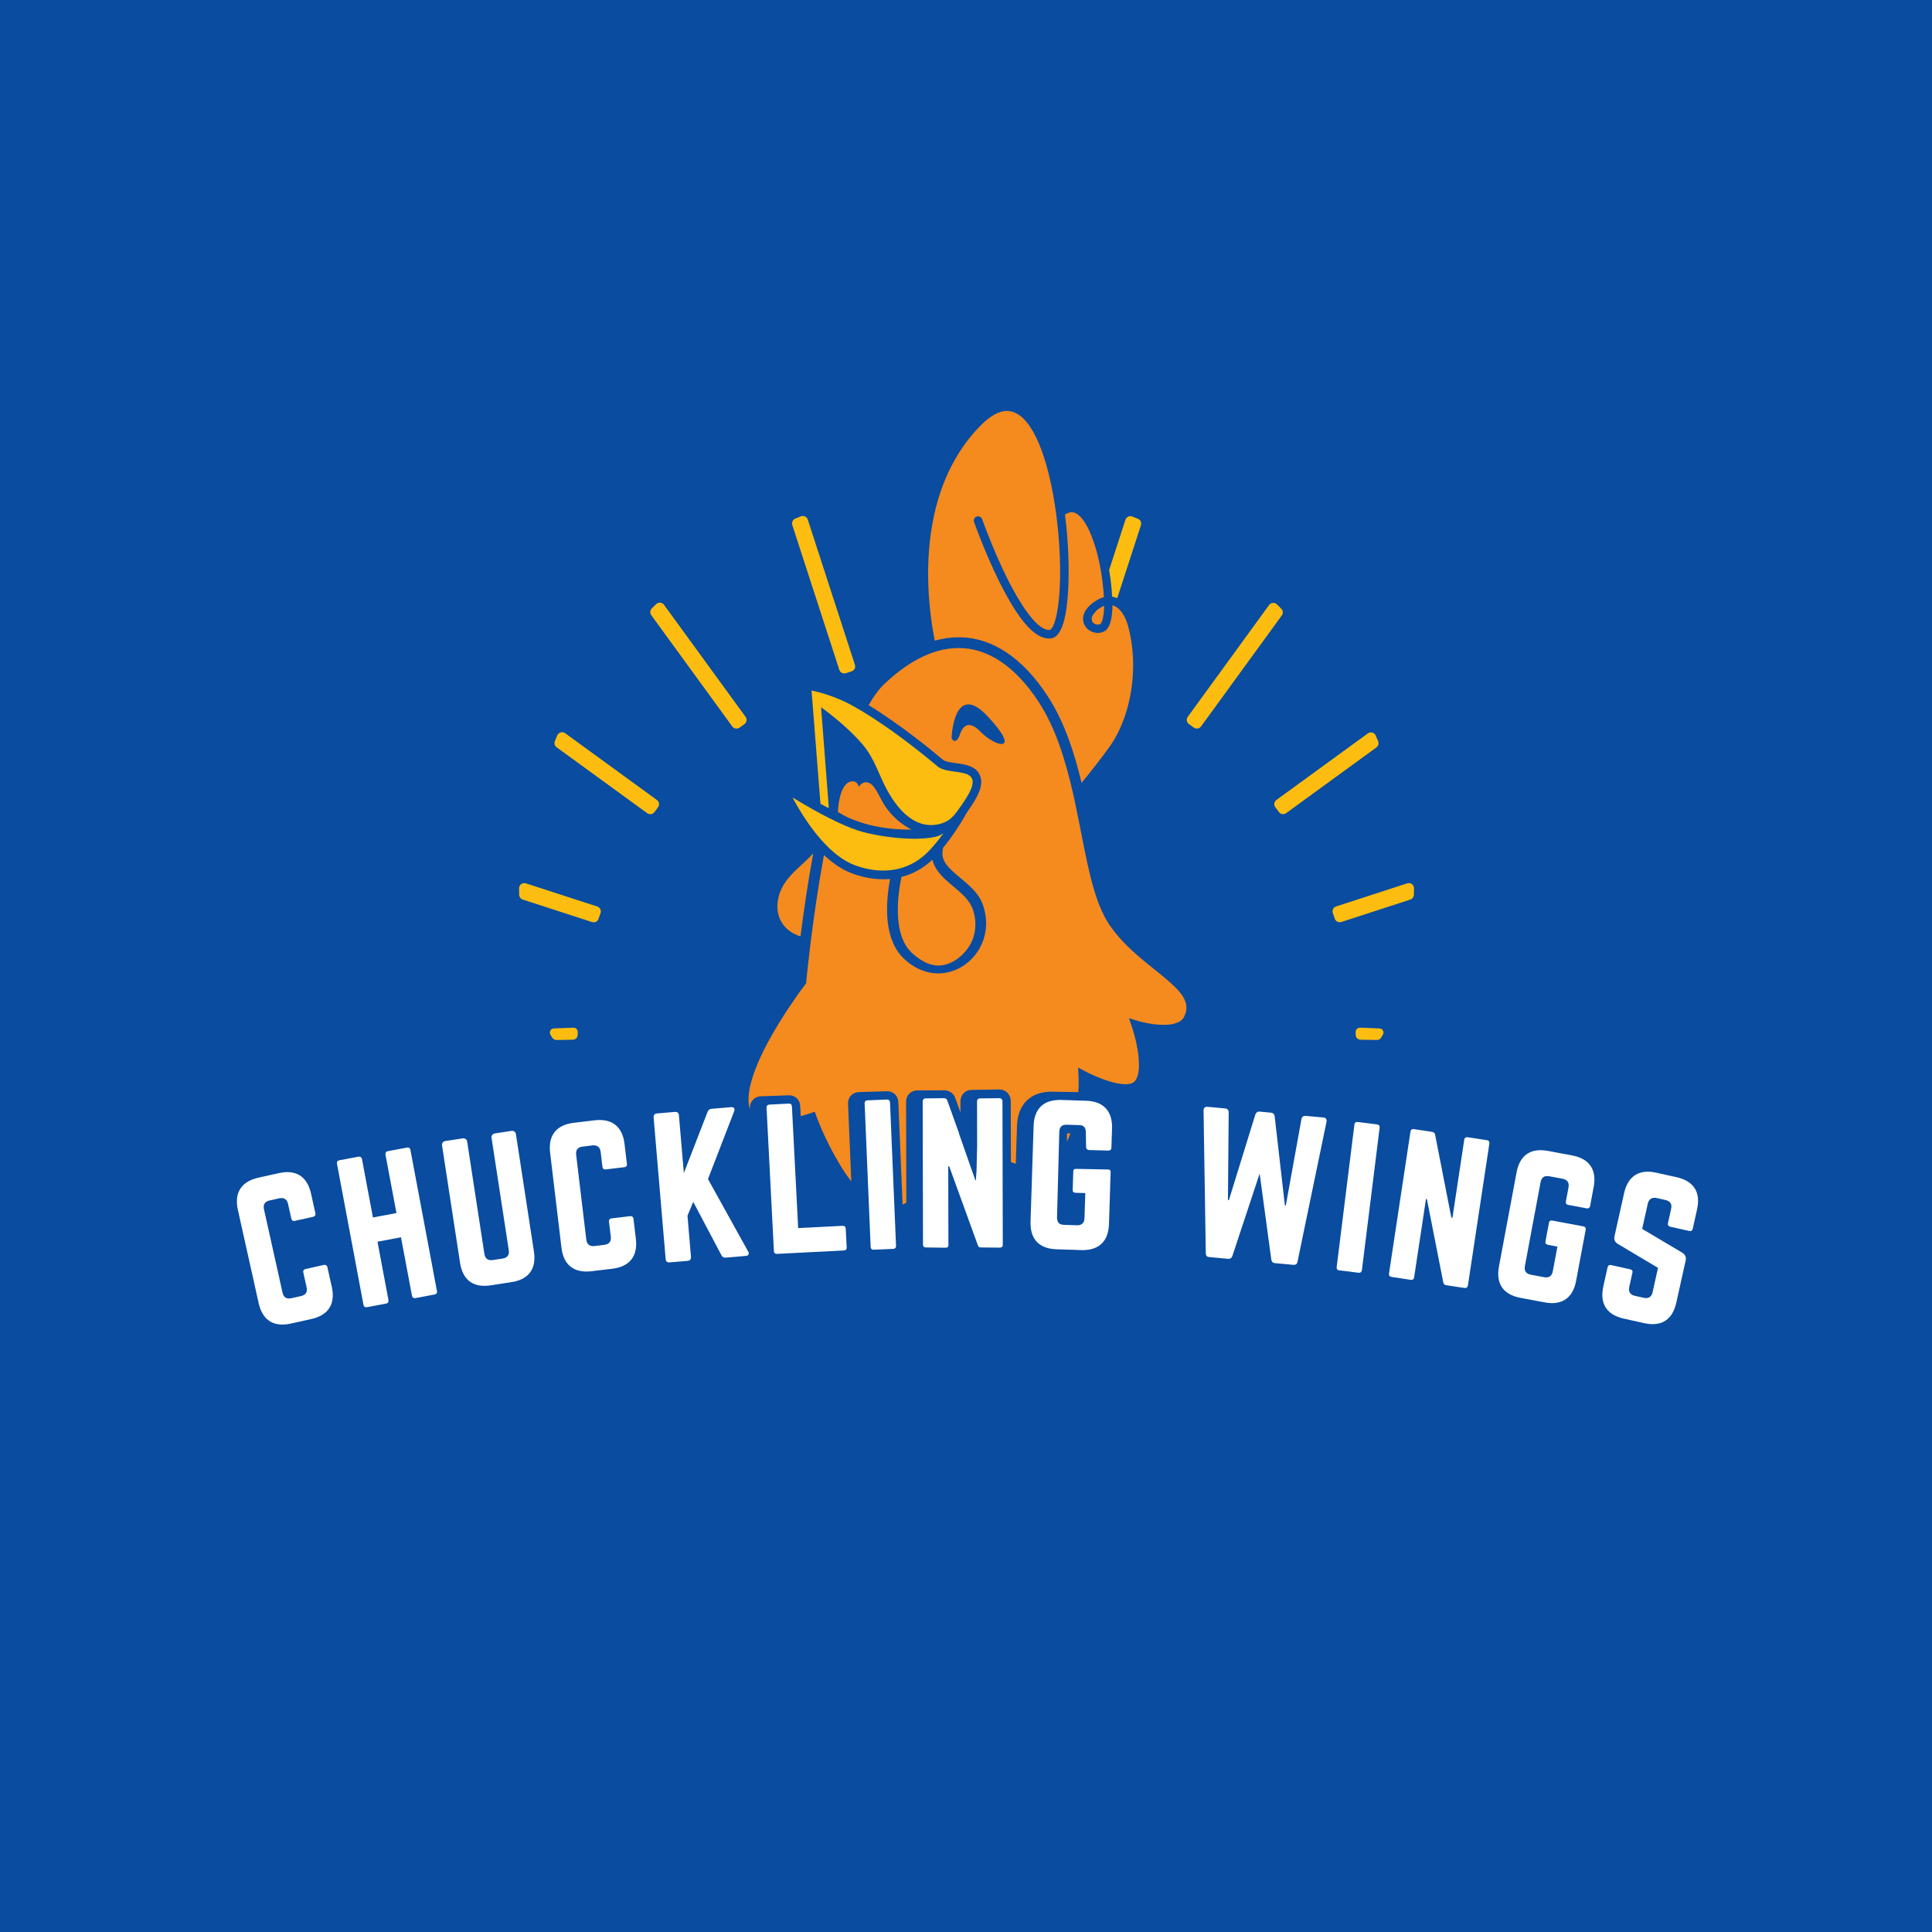
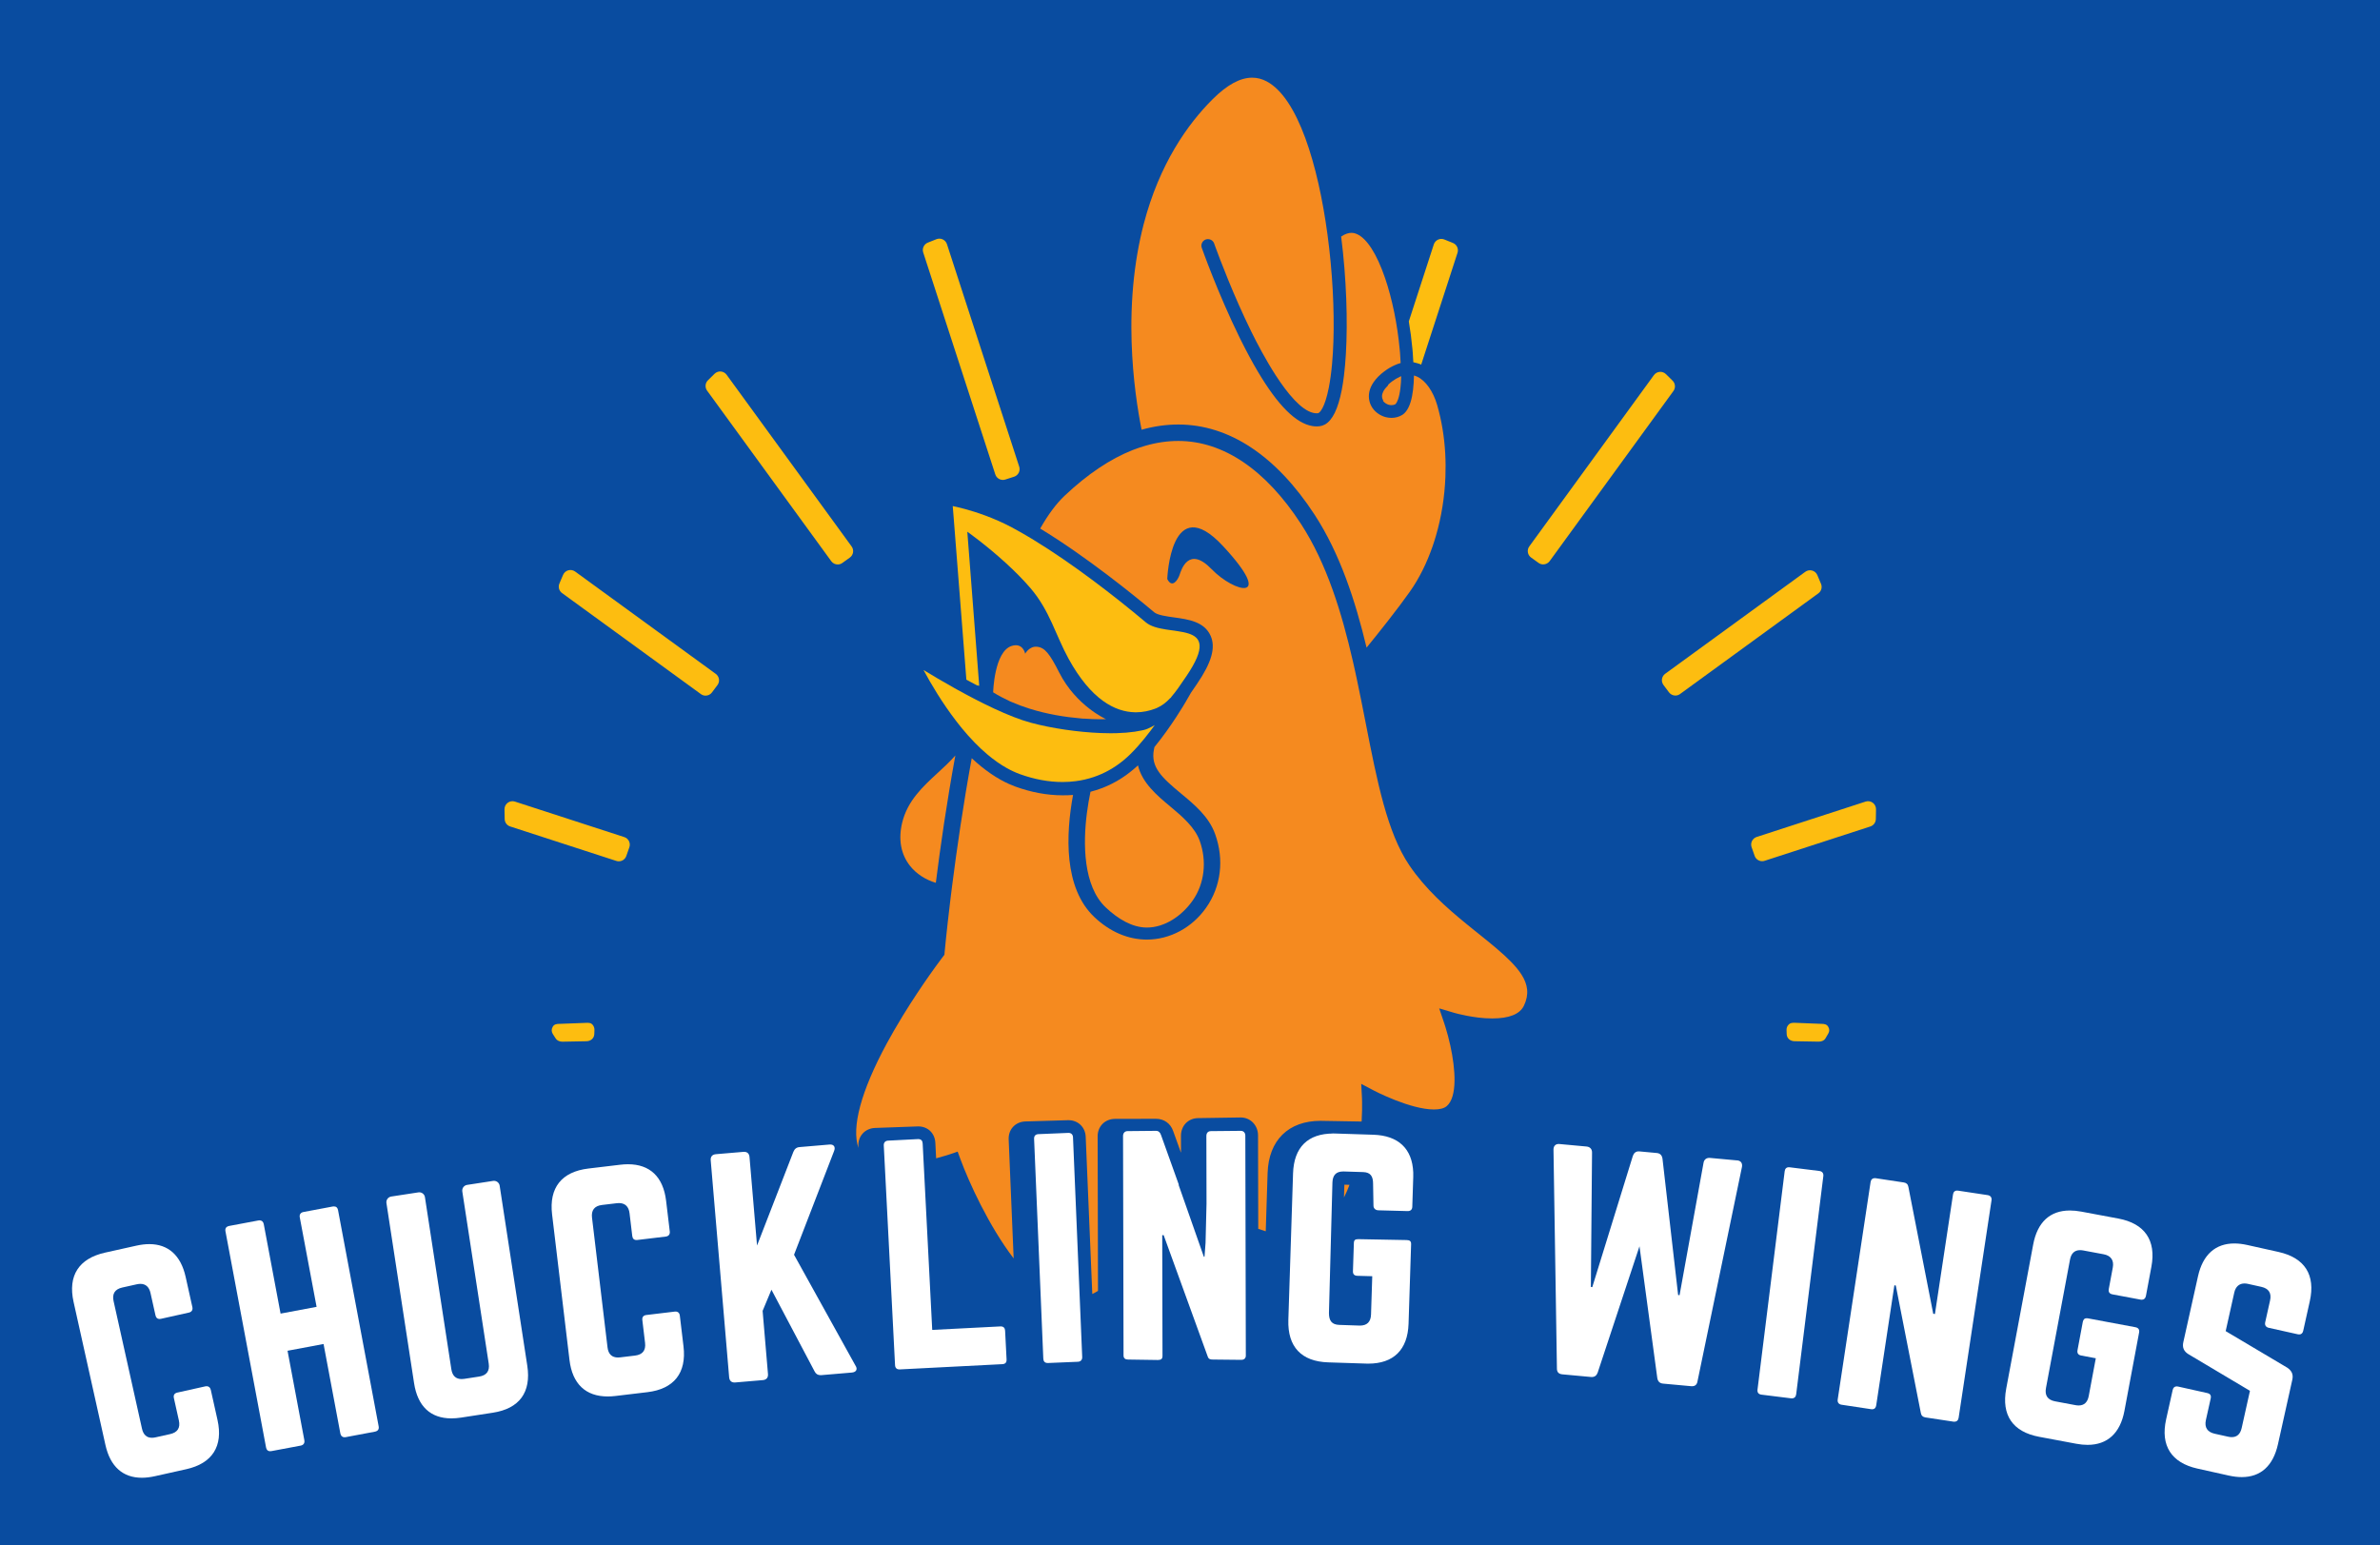
- <svg xmlns="http://www.w3.org/2000/svg" viewBox="0 0 1984.25 1984.25">
+ <svg xmlns="http://www.w3.org/2000/svg" viewBox="195 370 1595 1035">
  <defs>
    <style>
      .cls-1 {
        fill: #f58a1f;
      }

      .cls-1, .cls-2, .cls-3, .cls-4 {
        stroke-width: 0px;
      }

      .cls-2 {
        fill: #094ca0;
      }

      .cls-3 {
        fill: #fff;
      }

      .cls-4 {
        fill: #fdbd10;
      }
    </style>
  </defs>
  <g id="Layer_3" data-name="Layer 3">
    <rect class="cls-2" x="-63" y="-63" width="2106" height="2115" />
  </g>
  <g id="Layer_1" data-name="Layer 1">
    <path class="cls-1" d="m1123.63,640.33c.69.45,1.4.77,2.1.96.6.16,1.2.24,1.8.24.7,0,1.72-.12,2.65-.67.05-.05.11-.1.15-.15,0,0,.07-.07.21-.25.62-.79,2.15-3.38,2.98-10.37.28-2.38.46-5.05.52-7.95-.31.12-.63.26-.97.41-1.78.8-3.46,1.8-5.15,3.06-.95.71-1.78,1.42-2.55,2.14l-.19.58c-1.42,1.39-2.51,2.77-3.17,4.09-1.07,2.15-1.1,4.15-.05,5.84l-.12.37c.43.63,1.03,1.2,1.78,1.69Z" />
    <path class="cls-1" d="m822.16,961.67c2.94-23.37,7.24-53.52,13.09-85.34-3.65,4.15-7.76,7.94-11.83,11.68-9.98,9.19-20.29,18.69-23.83,33.45-2.67,11.11-.85,21.08,5.25,28.82,4.24,5.37,10.43,9.36,17.32,11.39Z" />
    <path class="cls-1" d="m960.08,658c8.22-2.32,16.42-3.49,24.58-3.49,34.01,0,65.61,20.92,91.39,60.51,17,26.11,27.23,57.54,34.79,89.02,8.8-10.81,20.78-25.86,29.01-37.51,6.27-8.89,11.37-19.23,15.24-30.41.81-2.33,1.55-4.69,2.25-7.09,3.65-12.54,5.8-25.93,6.32-39.38.2-5.23.18-10.47-.11-15.68-.62-11.15-2.4-22.13-5.4-32.48-2.69-9.26-7.71-16.36-13.34-19.01-.45-.21-.91-.41-1.37-.56-.28-.09-.56-.18-.85-.25-.05,3.26-.23,6.45-.59,9.45-.72,6.12-2.18,11.38-4.75,14.64-.29.36-.58.71-.9,1.02-.5.49-1.03.95-1.6,1.3-2.19,1.35-4.69,1.99-7.21,1.99-1.34,0-2.68-.18-3.98-.52-1.61-.43-3.16-1.13-4.57-2.06-1.62-1.05-3.07-2.4-4.19-4.05-.95-1.4-1.68-3-2.08-4.75-.86-3.73-.24-8.12,2.9-12.66,1.66-2.4,4.01-4.84,7.22-7.23,2.37-1.76,4.62-3.04,6.77-4.01,1.4-.63,2.76-1.14,4.06-1.49-.09-2.09-.23-4.31-.41-6.67-.06-.79-.15-1.59-.22-2.38-1.5-16.57-5.02-33.9-9.82-47.91-5.55-16.23-12.3-26.72-19.03-29.53-.62-.26-1.79-.75-3.46-.75-1.77,0-4.09.54-6.93,2.48,3.57,28.25,4.47,56.69,3.16,78.84-.31,5.13-.73,9.93-1.26,14.3-.43,3.52-.94,6.79-1.51,9.72-2.5,12.72-6.23,20.36-11.34,23.14-1.16.63-2.4,1.01-3.69,1.15-.58.06-1.16.09-1.74.09-.96,0-1.93-.08-2.91-.24-11.05-1.79-23.14-13.87-36.59-36.59-3.57-6.02-7.23-12.8-10.99-20.33-.41-.82-.82-1.62-1.22-2.45-14.5-29.47-25.21-59.75-25.32-60.05-.81-2.3.4-4.81,2.69-5.62.4-.14.81-.2,1.21-.22.09,0,.17,0,.26,0,1.81,0,3.51,1.11,4.14,2.92.01.03.14.4.37,1.03.12.35.28.78.47,1.3,2.77,7.58,12.12,32.49,24.1,56.82,3.62,7.36,9.64,18.92,16.53,29.52,7.87,12.09,16.89,22.91,24.81,24.81.83.2,1.64.31,2.44.31.28,0,.56-.01.83-.04,1.12-.11,4.6-3.43,7.3-17.22.92-4.71,1.65-10.09,2.18-16,.41-4.6.7-9.52.88-14.69.72-21.35-.6-46.97-3.98-72.01-6.31-46.67-19.8-91.31-40.66-102.44-3.15-1.68-6.41-2.53-9.8-2.53-8.06,0-16.83,4.8-26.53,14.47-16.65,16.61-35.6,43.19-46.17,83.69-1.63,6.27-3.05,12.87-4.25,19.82-2.34,13.6-3.77,28.52-3.98,44.9-.02,1.62-.03,3.22-.02,4.81,0,3.11.06,6.18.15,9.19.76,25.34,4.21,46.61,6.71,59.1Z" />
    <path class="cls-1" d="m1099.39,1164.09l-3.43-.11-.27,8.58c1.39-2.73,2.62-5.57,3.71-8.48Z" />
    <path class="cls-1" d="m1172.56,1049.59c2.89.7,7.7,1.75,13.17,2.4,2.97.35,6.14.58,9.3.58,11.38,0,18.53-2.87,21.24-8.53,3.61-7.53,2.72-14.13-1.65-20.95-1.78-2.78-4.14-5.6-7.02-8.54-5.51-5.65-12.92-11.72-21.75-18.79-.95-.76-1.91-1.53-2.87-2.3-1.7-1.37-3.43-2.76-5.16-4.17-13.45-10.98-27.55-23.47-38.3-39.31-14.86-21.91-21.55-56-29.29-95.47-1.85-9.42-3.75-19.11-5.83-28.88-.38-1.81-.77-3.63-1.17-5.44-.49-2.25-1-4.5-1.51-6.76-7.51-32.81-17.57-65.78-34.9-92.39-23.64-36.31-52.06-55.51-82.17-55.51-7.32,0-14.72,1.09-22.18,3.25-1.4.4-2.81.84-4.21,1.32-1.38.47-2.77.98-4.15,1.52-15.05,5.93-30.31,16.16-45.64,30.63-5.8,5.48-11.25,12.96-16.36,21.99,31.32,19.07,62.98,44.82,76.42,56.12,2.27,1.91,8.46,2.77,13.42,3.45,9.44,1.31,20.14,2.79,24.37,12.31,3.5,7.88.7,17.8-9.08,32.17l-.69,1.01c-1.17,1.73-2.29,3.37-3.38,4.94l-3.68,6.36c-.52.9-9.36,16.07-20.83,30.1-.12.56-.23,1.12-.35,1.71-2.29,11.75,5.38,18.79,18.06,29.32,9.21,7.63,18.73,15.53,22.96,27.24,6.18,17.11,3.99,35.14-6.02,49.38-9.37,13.35-24.22,21.37-39.73,21.37h0c-12.63,0-24.8-5.26-35.2-15.1-20.58-19.5-19.15-55.25-14.26-81.84-2.3.2-4.64.24-7.01.24-10.38,0-21.04-2-31.7-5.87-1.46-.53-2.9-1.14-4.34-1.78-2.01-.9-4-1.92-5.96-3.03-2.08-1.18-4.12-2.46-6.12-3.84-4.45-3.04-8.71-6.55-12.77-10.34-5.8,31.64-10.11,61.74-13.07,85.01-.24,1.88-.47,3.72-.7,5.51-.23,1.89-.46,3.72-.67,5.49-2.48,20.51-3.68,33.57-3.73,34.13l-.14,1.6-.98,1.27c-.06.08-1.93,2.52-4.95,6.7-1.14,1.58-2.44,3.4-3.89,5.45-4.96,7.06-11.48,16.69-18.14,27.57-1.93,3.16-3.88,6.42-5.8,9.76-1.66,2.88-3.31,5.81-4.91,8.78-17.25,31.92-23.72,56.18-18.93,69.94l-.06-1.21c-.17-3.2.86-6.2,2.88-8.45,2.03-2.25,4.91-3.57,8.11-3.74l28.43-1.02c.24-.01.48-.02.71-.02,6.42,0,11.13,4.53,11.46,11.01l.53,10.38c5.55-1.47,9.24-2.72,9.33-2.75l5.09-1.74,1.86,5.05c5.51,14.99,18.87,44.57,35.67,66.52l-3.34-79.72c-.28-6.72,4.4-11.79,11.11-12.07l28.42-.84c.19,0,.38-.01.57-.01,6.41,0,11.25,4.68,11.52,11.11l4.42,105.38c1.28-.62,2.56-1.3,3.82-2.07l-.23-103.65c-.01-3.21,1.15-6.16,3.29-8.31,2.13-2.15,5.08-3.33,8.28-3.34l27.52-.06c5.37,0,9.76,3.12,11.5,8.18l5.27,14.6-.03-11.38c-.01-6.72,4.85-11.84,11.58-11.85l28.45-.43h.04c6.59,0,11.58,5.37,11.59,11.96l.14,62.69c1.46.5,2.93,1.01,4.39,1.44.21.06.42.11.63.17l1.25-39.05c.7-21.92,13.96-34.95,35.45-34.96l27.56.47c.16-2.75.25-5.23.29-7.37.09-4.97-.05-8.05-.05-8.2l-.5-9.66,8.56,4.51c.05.03,1.39.72,3.58,1.77,2.61,1.24,6.44,2.97,10.87,4.7,7.98,3.11,17.83,6.17,25.74,6.17,3.91,0,6.78-.75,8.53-2.24,7.21-6.14,5.93-24.57,2.42-40.62-.96-4.39-2.09-8.59-3.25-12.32-.27-.87-.54-1.72-.81-2.53l-3.39-10.04,10.16,3.01s1.09.32,2.86.75Zm-165.59-298.14c-15.41-15.96-20.36.55-21.46,3.85-1.1,3.3-4.95,9.36-8.25,2.75,0,0,2.2-59.98,37.42-22.01,35.22,37.97,7.7,31.37-7.7,15.41Z" />
    <path class="cls-1" d="m925.81,900.64c-.92,4.49-1.76,9.3-2.4,14.27-2.63,20.22-2.59,48.84,12.56,63.19,8.31,7.87,17.87,13.55,27.63,13.55h0c11.92,0,23.41-7.73,30.72-18.15,7.91-11.27,9.61-26.34,4.67-40.03-3.21-8.89-11.56-16.2-19.64-22.89-9.03-7.49-18.97-15.95-21.71-27.62-1.45,1.38-2.92,2.58-4.39,3.78-8.3,6.77-17.48,11.34-27.44,13.9Z" />
    <path class="cls-4" d="m841.24,711.03c-4.07-1.1-6.81-1.66-7.53-1.8-.13-.03-.2-.04-.2-.04v.22s.7,8.66.7,8.66l7.8,99.52.61,7.81v.11c.18.1.36.19.54.29.75.41,1.51.83,2.27,1.23,1.44.78,2.89,1.55,4.36,2.32l.79.14.66.12-.17-2.22-.22-2.79-1.16-15.06-6.43-83.17s12.5,8.78,25.97,21.11c1.43,1.31,2.87,2.65,4.3,4.03,1.41,1.36,2.82,2.75,4.21,4.16,2.69,2.73,5.32,5.55,7.79,8.43,13,15.14,16.87,31.5,25.56,47.33,15.14,27.57,31.28,35.69,44.52,35.95.23,0,.45.01.68.01,4.75,0,9.12-1,12.92-2.46.46-.18.91-.37,1.35-.57,3.28-1.49,5.96-3.57,8.53-6.33.27-.21.54-.42.8-.62l-.08-.15c3.15-3.55,6.23-8.14,10.16-13.93,26.88-39.53-13.82-25.08-27.1-36.25-21.79-18.33-49.63-39.62-74.89-55.06-1.57-.96-3.13-1.9-4.67-2.8-1.59-.94-3.17-1.86-4.73-2.74-1.87-1.05-3.71-2.07-5.53-3.04-12.17-6.49-24.27-10.38-31.81-12.42Z" />
    <path class="cls-4" d="m966.96,857.03c-1.92,1.02-3.69,1.78-5.16,2.15-.5.13-1.04.24-1.56.35-1.49.33-3.06.61-4.72.85-3.65.53-7.7.87-12.14.99-1.33.04-2.68.06-4.08.06-2.09,0-4.24-.04-6.46-.13-15.36-.59-33.14-3.17-47-6.92-7.3-1.97-15.79-5.38-24.53-9.44-2.15-1-4.32-2.04-6.48-3.11-.42-.2-.83-.41-1.25-.62-1.69-.84-3.39-1.71-5.08-2.58-.09-.04-.17-.09-.26-.13-.07-.03-.14-.07-.2-.11-.41-.21-.82-.42-1.22-.64-1.15-.6-2.29-1.2-3.43-1.81-.28-.15-.57-.3-.85-.45-1.89-1.02-3.77-2.04-5.61-3.05-.91-.5-1.82-1.01-2.72-1.51-7.65-4.28-14.68-8.45-20.3-11.89,4.99,9.29,12.51,22.01,21.89,34.21,1.01,1.32,2.05,2.64,3.11,3.94.35.43.7.86,1.06,1.29,1.16,1.41,2.34,2.8,3.56,4.17.16.18.31.35.47.52,1.37,1.53,2.76,3.04,4.19,4.5,2.77,2.85,5.65,5.55,8.62,8.05,2.12,1.78,4.29,3.46,6.5,5.01,2.04,1.43,4.12,2.75,6.23,3.94,2.9,1.63,5.86,3.03,8.88,4.13,9.69,3.52,19.34,5.31,28.69,5.31,3.02,0,5.98-.2,8.87-.58,2.03-.26,4.02-.62,5.98-1.07,2.07-.47,4.1-1.05,6.09-1.72,7.04-2.39,13.61-6.04,19.64-10.96,3.31-2.7,6.64-6.02,9.85-9.62,2.91-3.26,5.73-6.74,8.35-10.19,1.02-1.35,2.02-2.69,2.98-4.02-.65.38-1.29.73-1.91,1.06Z" />
    <path class="cls-1" d="m936.25,851.99s-20.01-8.82-31.37-31.2c-6.41-12.63-9.63-16.79-14.86-17.33-5.23-.55-7.98,4.68-7.98,4.68,0,0-1.39-7.66-9.08-5.22-11.7,3.73-12.38,31.08-12.38,31.08,3.51,2.19,7.15,4.11,10.85,5.81l-.16-.04c.55.24,1.1.47,1.65.7,3.83,1.68,7.73,3.12,11.6,4.35.03.01.07.02.1.03,12.42,3.94,24.62,5.76,34.05,6.57.89.1,1.78.19,2.67.27l-.39-.09c9.26.68,15.31.39,15.31.39Z" />
    <path class="cls-4" d="m570.08,1056.19h-.02c-1.88,0-3.62.23-4.58,1.85-.96,1.62-1,3.15-.09,4.81,0,0,.46.65.93,1.46l.88,1.37c.95,1.65,2.7,2.46,4.6,2.47l16.13-.3h.02c2.88,0,5.23-1.93,5.33-4.81l.1-2.72c.05-1.44-.49-2.79-1.49-3.82-1-1.03-2.38-.98-3.82-.98l-17.98.68Z" />
    <path class="cls-4" d="m536.9,923.9l71.15,23.1c.55.18,1.1.26,1.65.26,2.21,0,4.26-1.38,5.03-3.57l2.04-5.83c.48-1.36.38-2.84-.25-4.13-.64-1.28-1.77-2.26-3.13-2.7l-73.31-23.8c-1.64-.53-3.44-.24-4.82.79-1.38,1.03-2.19,2.66-2.16,4.38l.12,6.6c.07,2.25,1.54,4.21,3.68,4.91Z" />
    <path class="cls-4" d="m675.82,829.15c.85-1.14,1.22-2.58,1-3.99-.21-1.41-.98-2.68-2.13-3.52l-94.27-68.6c-1.31-.95-2.99-1.26-4.55-.83-1.56.43-2.85,1.55-3.49,3.04l-1.24,2.89c-.65,1.5-1.27,3.02-1.27,3.02-.93,2.27-.19,4.89,1.8,6.33l93.06,67.71c.94.69,2.04,1.02,3.13,1.02,1.62,0,3.23-.74,4.27-2.14l3.7-4.95Z" />
    <path class="cls-4" d="m752.08,746.12c1.04,1.43,2.67,2.19,4.32,2.19,1.08,0,2.16-.32,3.1-1l5.02-3.6c1.15-.83,1.93-2.08,2.16-3.48.23-1.4-.12-2.84-.95-3.99l-83.78-115.08c-.91-1.25-2.33-2.05-3.88-2.18-1.54-.12-3.07.43-4.18,1.51l-4.45,4.38c-1.88,1.85-2.12,4.8-.57,6.94l83.21,114.3Z" />
    <path class="cls-4" d="m862.03,687.96c.73,2.25,2.82,3.69,5.07,3.69.54,0,1.09-.08,1.63-.26l5.88-1.89c1.35-.43,2.47-1.39,3.11-2.65.65-1.26.76-2.73.33-4.07l-48.44-149.15c-.46-1.4-1.47-2.55-2.81-3.18-1.34-.63-2.87-.67-4.24-.13l-5.75,2.29c-2.61,1.04-3.96,3.93-3.1,6.6l48.31,148.75Z" />
    <path class="cls-4" d="m1141.6,604.35c.05.54.1,1.07.15,1.61.18,2.31.33,4.6.42,6.79l2.54.65c.5.13,1,.27,1.45.43.41.14.86.35,1.29.52l24.33-74.93c.86-2.65-.47-5.52-3.05-6.58l-5.81-2.34c-1.37-.54-2.9-.5-4.23.13-1.33.63-2.34,1.78-2.8,3.18l-16.75,51.6c1.03,6.01,1.84,12.09,2.38,18.07l.09.88Z" />
    <path class="cls-4" d="m1221.09,743.67l5.02,3.6c.94.67,2.02,1,3.1,1,1.65,0,3.27-.76,4.32-2.2l82.95-114.01c1.55-2.14,1.31-5.09-.58-6.94l-4.45-4.38c-1.11-1.09-2.63-1.63-4.18-1.51-1.55.13-2.96.92-3.87,2.18l-83.52,114.79c-.84,1.15-1.18,2.58-.95,3.99.22,1.4,1,2.65,2.16,3.48Z" />
    <path class="cls-4" d="m1308.81,825.09c-.21,1.41.15,2.85,1,3.99l3.7,4.94c1.05,1.4,2.65,2.14,4.27,2.14,1.09,0,2.19-.33,3.13-1.02l92.7-67.47c1.99-1.45,2.73-4.07,1.79-6.34l-2.49-5.91c-.64-1.49-1.92-2.61-3.49-3.04-1.56-.43-3.24-.13-4.55.83l-93.93,68.37c-1.15.84-1.92,2.11-2.14,3.52Z" />
    <path class="cls-4" d="m1369.13,933.65c-.64,1.29-.73,2.77-.26,4.13l2.04,5.83c.77,2.2,2.83,3.57,5.03,3.57.55,0,1.1-.08,1.65-.26l70.85-23.01c2.13-.69,3.6-2.64,3.68-4.88,0,0,.07-1.72.07-3.4l.05-3.25c.02-1.72-.78-3.35-2.17-4.37-1.38-1.02-3.17-1.31-4.81-.78l-73,23.71c-1.36.44-2.49,1.42-3.13,2.7Z" />
    <path class="cls-4" d="m1418.46,1065.77l.86-1.48c.47-.81.92-1.56.92-1.56.92-1.65.89-3.03-.07-4.66-.96-1.62-2.7-1.88-4.59-1.88h-.02l-17.97-.71c-1.44,0-2.82.09-3.82,1.13-1,1.04-1.54,2.22-1.49,3.66l.1,2.81c.09,2.87,2.45,4.76,5.33,4.76h.02l16.13.28c1.9,0,3.66-.69,4.61-2.35Z" />
    <path class="cls-3" d="m336.25,1301.48c-.35-1.57-1.36-2.43-2.78-2.43-.28,0-.57.03-.88.1l-18.73,4.17c-2.06.46-2.75,1.79-2.33,3.67l3.34,14.98c1.12,5.06-.95,8.08-5.83,9.17l-9.74,2.17c-.89.2-1.73.3-2.5.3-3.46,0-5.74-1.99-6.65-6.12l-19.02-85.42c-1.08-4.87.77-8.04,5.82-9.16l9.75-2.17c.85-.19,1.65-.28,2.4-.28,3.53,0,5.87,2.09,6.76,6.11l3.34,14.99c.35,1.55,1.22,2.44,2.68,2.44.3,0,.63-.04.98-.12l18.73-4.17c1.87-.42,2.75-1.79,2.33-3.67l-4.5-20.23c-3.23-14.52-11.71-21.99-24.35-21.99-2.69,0-5.57.34-8.63,1.02l-20.98,4.67c-17.6,3.92-25.07,15.41-21.16,33.02l21.36,95.91c3.23,14.5,11.69,21.96,24.4,21.96,2.73,0,5.65-.35,8.76-1.04l20.98-4.68c17.42-3.87,24.89-15.37,20.97-32.98l-4.51-20.23Z" />
    <path class="cls-3" d="m398.97,1335.27l-11.27-59.98,24.14-4.53,11.26,59.98c.3,1.62,1.34,2.53,2.82,2.53.24,0,.5-.03.77-.08l19.43-3.65c2.26-.42,2.99-1.73,2.64-3.62l-27.21-144.86c-.3-1.59-1.16-2.51-2.78-2.51-.3,0-.64.03-.99.1l-19.43,3.65c-1.89.35-2.81,1.7-2.45,3.58l11.27,59.98-24.14,4.53-11.27-59.98c-.31-1.62-1.34-2.53-2.82-2.53-.25,0-.5.02-.77.08l-19.43,3.65c-2.27.43-2.99,1.74-2.64,3.62l27.2,144.86c.3,1.59,1.17,2.52,2.79,2.52.3,0,.63-.03.99-.1l19.43-3.65c1.89-.35,2.8-1.7,2.45-3.58Z" />
    <path class="cls-3" d="m472.49,1296.96c2.39,15.55,11.01,23.65,25.01,23.65,2.05,0,4.22-.18,6.5-.52l21.24-3.27c17.83-2.73,25.86-13.67,23.13-31.51l-18.51-120.64c-.29-1.89-1.94-3.26-3.8-3.26-.19,0-.39.01-.58.04l-17.45,2.68c-2.09.32-3.53,2.29-3.21,4.38l17.7,115.33c.79,5.12-1.49,7.99-6.42,8.75l-9.87,1.52c-.66.1-1.28.15-1.87.15-3.83,0-6.2-2.14-6.88-6.58l-17.7-115.33c-.29-1.89-1.94-3.26-3.8-3.26-.19,0-.38.02-.58.05l-18.21,2.79c-2.09.32-3.53,2.29-3.21,4.38l18.51,120.64Z" />
    <path class="cls-3" d="m650.62,1251.73c-.21-1.72-1.27-2.71-2.89-2.71-.17,0-.34,0-.52.03l-19.05,2.28c-2.09.25-2.91,1.51-2.68,3.42l1.82,15.24c.62,5.15-1.75,7.94-6.71,8.53l-9.91,1.19c-.53.06-1.04.1-1.53.1-4.04,0-6.46-2.21-7.01-6.81l-10.39-86.89c-.59-4.95,1.57-7.92,6.71-8.53l9.91-1.18c.5-.06.98-.09,1.44-.09,4.09,0,6.56,2.35,7.09,6.8l1.82,15.25c.21,1.71,1.11,2.72,2.82,2.72.19,0,.39-.01.59-.04l19.05-2.28c1.9-.23,2.91-1.51,2.68-3.41l-2.46-20.58c-1.93-16.09-10.89-24.48-25.54-24.48-1.65,0-3.38.11-5.18.32l-21.34,2.55c-17.91,2.14-26.49,12.83-24.35,30.74l11.66,97.56c1.92,16.07,10.87,24.46,25.63,24.46,1.68,0,3.45-.11,5.28-.33l21.34-2.55c17.72-2.12,26.3-12.81,24.16-30.72l-2.46-20.58Z" />
    <path class="cls-3" d="m768.32,1285.26l-41.18-74.31,26.83-69.5c1.05-2.62-.05-4.39-2.56-4.39-.16,0-.33,0-.5.02l-20.08,1.71c-2.1.18-3.36,1.24-4.16,3.24l-24.33,62.74-5.04-59.28c-.2-2.3-1.45-3.52-3.61-3.52-.17,0-.35.01-.53.02l-18.36,1.56c-2.49.21-3.71,1.66-3.5,4.15l12.35,145.33c.2,2.3,1.46,3.53,3.62,3.53.17,0,.35,0,.54-.03l18.36-1.56c2.49-.21,3.71-1.66,3.5-4.15l-3.59-42.26,5.92-14.18,28.92,54.75c.84,1.67,2.09,2.52,4.02,2.52.2,0,.41,0,.63-.03l20.27-1.72c3.06-.26,4.04-2.27,2.5-4.64Z" />
    <path class="cls-3" d="m865.64,1258.98c-.09,0-.18,0-.28,0l-45.61,2.34-6.41-124.96c-.09-1.83-1.02-2.92-2.94-2.92-.09,0-.18,0-.28,0l-19.93,1.02c-1.92.1-3.01,1.31-2.91,3.23l7.55,147.19c.1,2,1.19,2.91,2.94,2.91.09,0,.18,0,.28,0l68.61-3.51c2.11-.11,3.01-1.12,2.91-3.22l-.98-19.17c-.09-1.83-1.02-2.92-2.94-2.92Z" />
    <path class="cls-3" d="m911.1,1129.28c-.07,0-.13,0-.2,0l-19.94.83c-2.11.09-3.02,1.28-2.94,3.2l6.17,147.25c.08,1.84,1.01,2.94,2.97,2.94.08,0,.15,0,.23,0l19.94-.83c1.91-.08,3.01-1.28,2.93-3.2l-6.17-147.25c-.08-1.85-1.2-2.94-3-2.94Z" />
    <path class="cls-3" d="m974.07,1278.81l-.18-80.99h.96l29.54,81.38c.58,1.72,1.73,1.98,3.45,1.98h0l19,.2c1.47,0,2.48-.55,2.87-1.66.12-.34.2-.73.2-1.18l-.33-147.4c0-1.91-1.15-3.24-3.06-3.24h-.02l-19.96.19c-2.11,0-3.07,1.38-3.07,3.3l.1,45.32-.65,26.36-.69,9.19h0s-.44.06-.44.06l-16.96-48.29.2.02-11.98-33.43c-.58-1.72-1.64-2.72-3.36-2.72h0l-19,.18c-1.92,0-3.07,1.36-3.06,3.28l.2,89.13.13,57.94c0,1.92,1.15,2.75,3.06,2.75h.02l19.96.3c2.11,0,3.07-.76,3.06-2.67Z" />
    <path class="cls-3" d="m1061.56,1156.41l-1.33,41.51-1.82,56.68c-.57,18.01,8.71,27.9,26.73,28.47l25.32.82c.52.02,1.03.03,1.54.03,16.88,0,26.41-9.25,26.97-26.76l1.71-53.32c.07-2.11-1.05-2.68-2.97-2.74l-32.22-.6h-.21c-1.97,0-2.89.5-2.96,2.54l-.62,18.96c-.06,1.92.86,2.99,2.97,3.06l9.97.27-.82,25.67c-.16,5.02-2.77,7.42-7.46,7.42-.15,0-.3,0-.46-.01l-13.33-.45c-4.99-.16-6.95-2.74-6.95-7.92h0s2.33-87.47,2.33-87.47c.15-4.84,2.35-7.44,7.21-7.44.15,0,.19-.01.35,0l13.04.41c4.99.16,6.65,2.87,6.65,7.86v.12l.26,14.39c-.04,1.88,1.23,3.19,3.32,3.25l19.53.52h.15c1.83,0,2.96-1,3.01-2.87l.64-19.9c.03-1.05.02-2.17,0-3.16-.64-15.93-10.01-24.71-26.72-25.24l-25.87-.83c-.53-.01-2.11-.05-2.11-.05v.07h1.09c-17.03,0-26.38,9.22-26.94,26.72Z" />
    <path class="cls-3" d="m1359.16,1147.72l-18.16-1.67c-.17-.02-.34-.02-.51-.02-2.02,0-3.46,1.18-3.83,3.28l-16.07,88.72-.96-.09-10.48-91.36c-.36-2.35-1.59-3.62-3.89-3.83l-11.47-1.06c-.2-.02-.39-.03-.57-.03-1.96,0-3.23,1.03-3.95,3.08l-27.17,87.89-.95-.09.78-90.13c.02-2.31-1.39-3.79-3.68-4l-18.15-1.67c-.18-.02-.35-.03-.51-.03-2.17,0-3.45,1.38-3.49,3.7l2.3,146.69c-.04,2.5,1.19,3.78,3.68,4l19.11,1.76c.2.02.39.03.57.03,1.97,0,3.23-1.02,3.93-2.89l28.04-84.73,11.92,88.21c.37,2.35,1.59,3.62,3.89,3.83l18.73,1.72c.23.02.44.03.65.03,2.08,0,3.31-1.05,3.69-3.3l29.81-143.73c.42-2.47-.78-4.12-3.26-4.35Z" />
    <path class="cls-3" d="m1394.46,1152.34c-.22-.03-.42-.04-.62-.04-1.69,0-2.6,1-2.81,2.71l-18.2,146.27c-.24,1.9.57,3.17,2.67,3.43l19.81,2.46c.19.02.37.03.54.03,1.61,0,2.67-.98,2.89-2.7l18.2-146.27c.24-1.9-.76-3.19-2.66-3.43l-19.81-2.46Z" />
    <path class="cls-3" d="m1451.47,1159.59c-1.55,0-2.61.95-2.86,2.62l-22.04,145.75c-.29,1.9.68,3.21,2.58,3.5l19.74,2.98c.26.04.5.06.73.06,1.62,0,2.52-.97,2.76-2.64l12.17-80.46.95.15,16.78,85.42c.32,1.79,1.34,2.73,3.04,2.99l18.79,2.84c.22.03.44.05.64.05,1.55,0,2.6-.95,2.86-2.63l22.04-145.74c.29-1.9-.68-3.21-2.58-3.5l-19.74-2.98c-.25-.04-.5-.06-.72-.06-1.63,0-2.52.97-2.77,2.64l-12.11,80.09-1.14-.17-16.65-85.02c-.31-1.79-1.33-2.72-3.04-2.98l-18.79-2.84c-.22-.03-.43-.05-.64-.05Z" />
    <path class="cls-3" d="m1614.72,1186.7l-24.9-4.66c-2.69-.5-5.24-.75-7.63-.75-13.33,0-21.81,7.8-24.62,22.84l-18.07,96.58c-3.32,17.73,4.35,28.93,22.08,32.25l24.9,4.66c2.65.5,5.16.74,7.53.74,13.27,0,21.91-7.77,24.72-22.82l9.82-52.44c.39-2.07-.57-3.23-2.46-3.58l-31.69-5.93c-.35-.06-.66-.1-.96-.1-1.47,0-2.3.82-2.63,2.55l-3.53,18.86c-.35,1.89.38,3.19,2.45,3.58l9.81,1.84-4.73,25.28c-.8,4.29-3.12,6.35-6.76,6.35-.68,0-1.42-.07-2.19-.22l-13.58-2.54c-4.91-.92-7.09-3.87-6.13-8.96l16.1-86.02c.77-4.15,3.01-6.35,6.76-6.35.68,0,1.42.07,2.2.22l13.58,2.54c4.9.92,7.05,4.05,6.13,8.95l-2.68,14.34c-.35,1.89.38,3.2,2.45,3.58l18.86,3.53c.26.05.52.08.76.08,1.48,0,2.52-.91,2.82-2.53l3.67-19.62c3.31-17.73-4.54-28.96-22.08-32.25Z" />
    <path class="cls-3" d="m1722,1209.07l-20.99-4.67c-3.06-.68-5.93-1.02-8.62-1.02-12.64,0-21.13,7.47-24.36,21.99l-9.85,44.21c-.79,3.56.4,6.19,3.52,8.06l41.15,24.5-5.55,24.92c-.92,4.13-3.2,6.12-6.65,6.12-.78,0-1.61-.1-2.51-.3l-8.99-2c-4.69-1.04-6.95-4.1-5.83-9.16l3.21-14.42c.46-2.06-.27-3.21-2.33-3.67l-19.48-4.34c-.34-.08-.67-.12-.98-.12-1.36,0-2.31.77-2.69,2.44l-4.38,19.67c-3.92,17.61,3.55,29.1,20.97,32.98l20.98,4.67c3.11.69,6.02,1.03,8.73,1.03,12.69,0,21.02-7.5,24.26-22l9.63-43.28c.79-3.56-.43-5.99-3.33-8.01l-41.33-24.54,5.76-25.85c.9-4.03,3.38-6.09,6.86-6.09.72,0,1.49.09,2.3.27l8.99,2c5.06,1.13,6.91,4.29,5.83,9.16l-3.26,14.61c-.42,1.87.46,3.25,2.33,3.67l19.48,4.34c.35.08.68.12.99.12,1.46,0,2.33-.89,2.68-2.45l4.42-19.86c3.92-17.61-3.36-29.06-20.97-32.98Z" />
  </g>
</svg>
